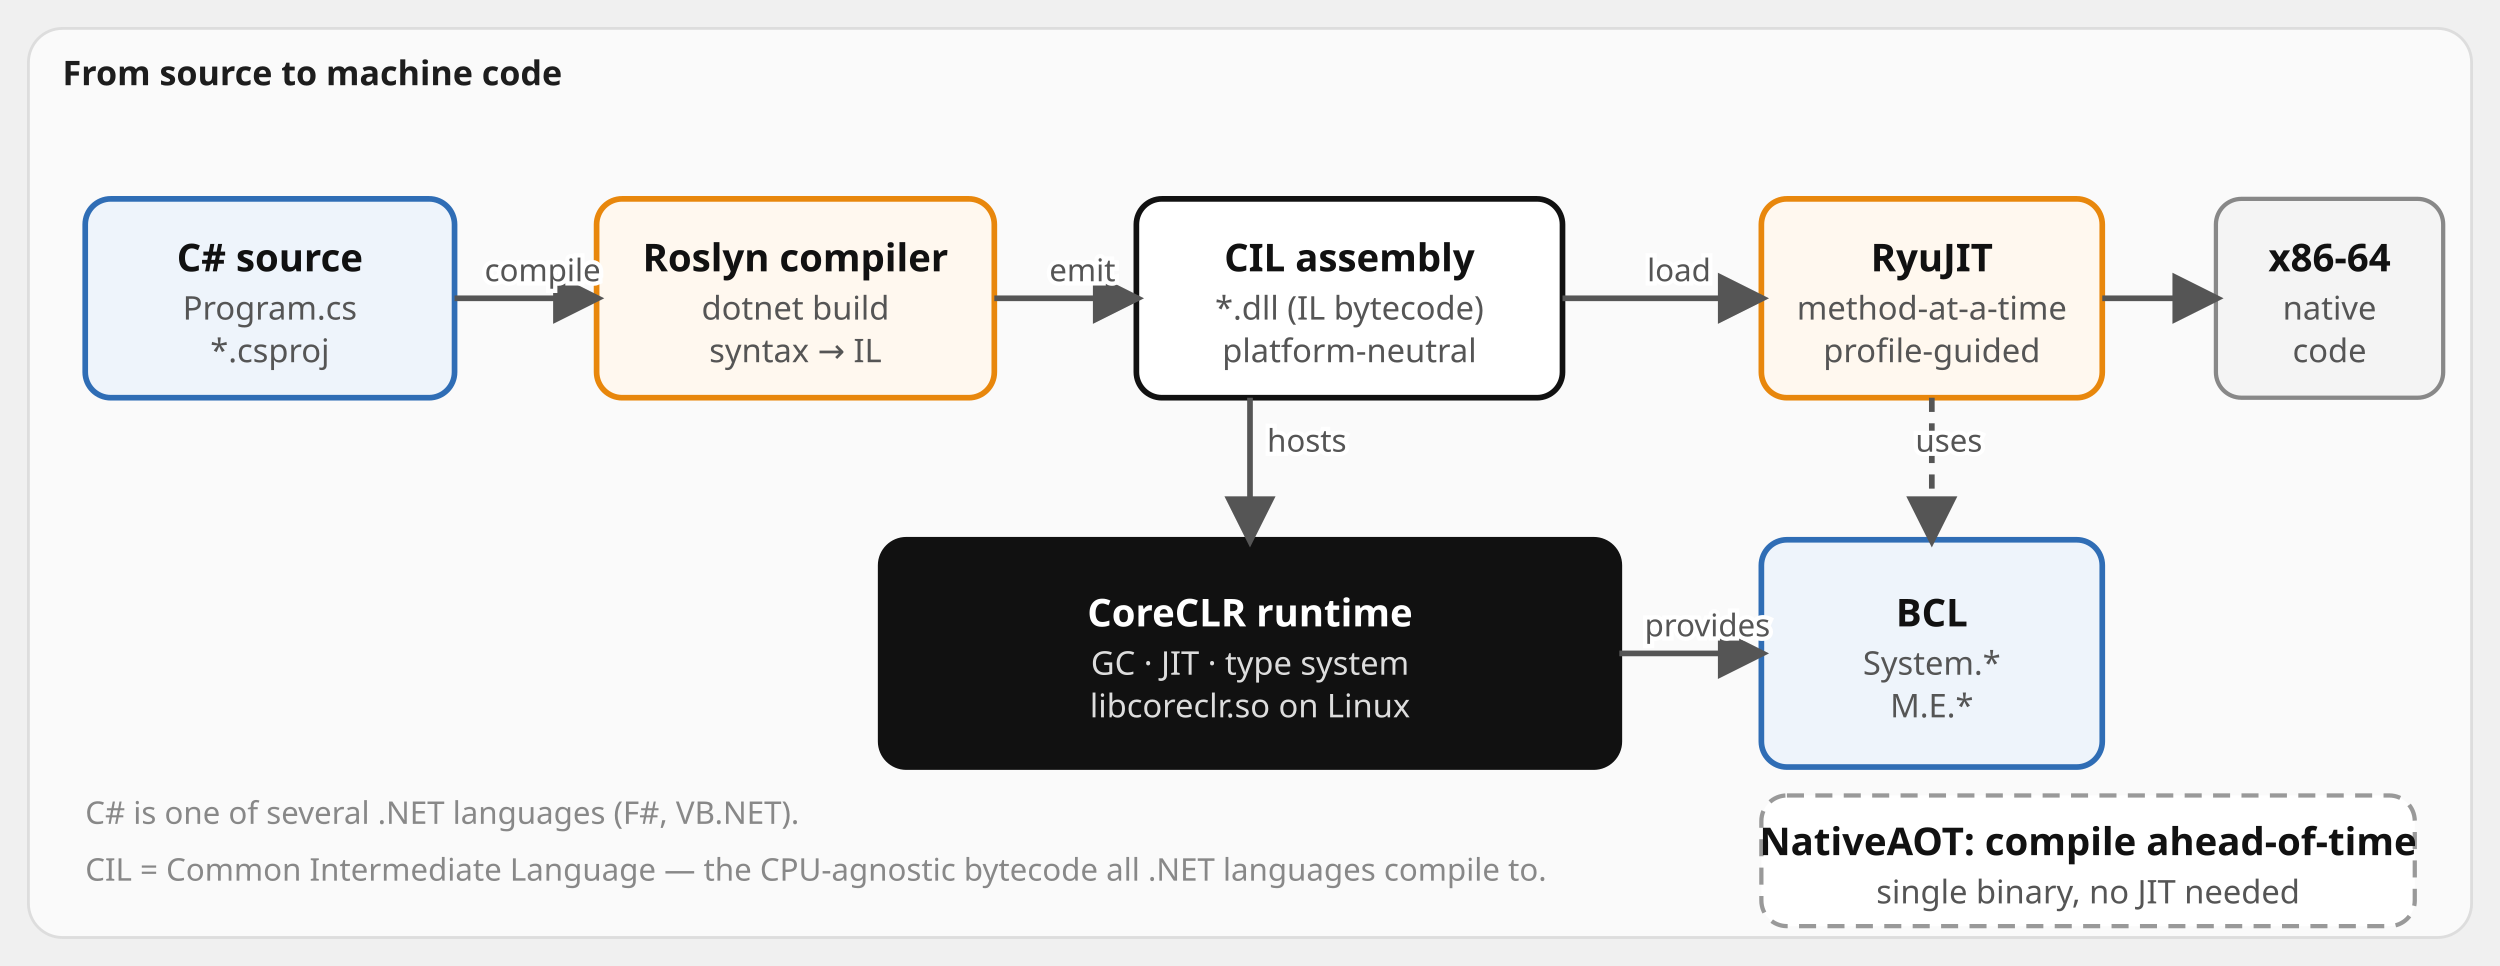
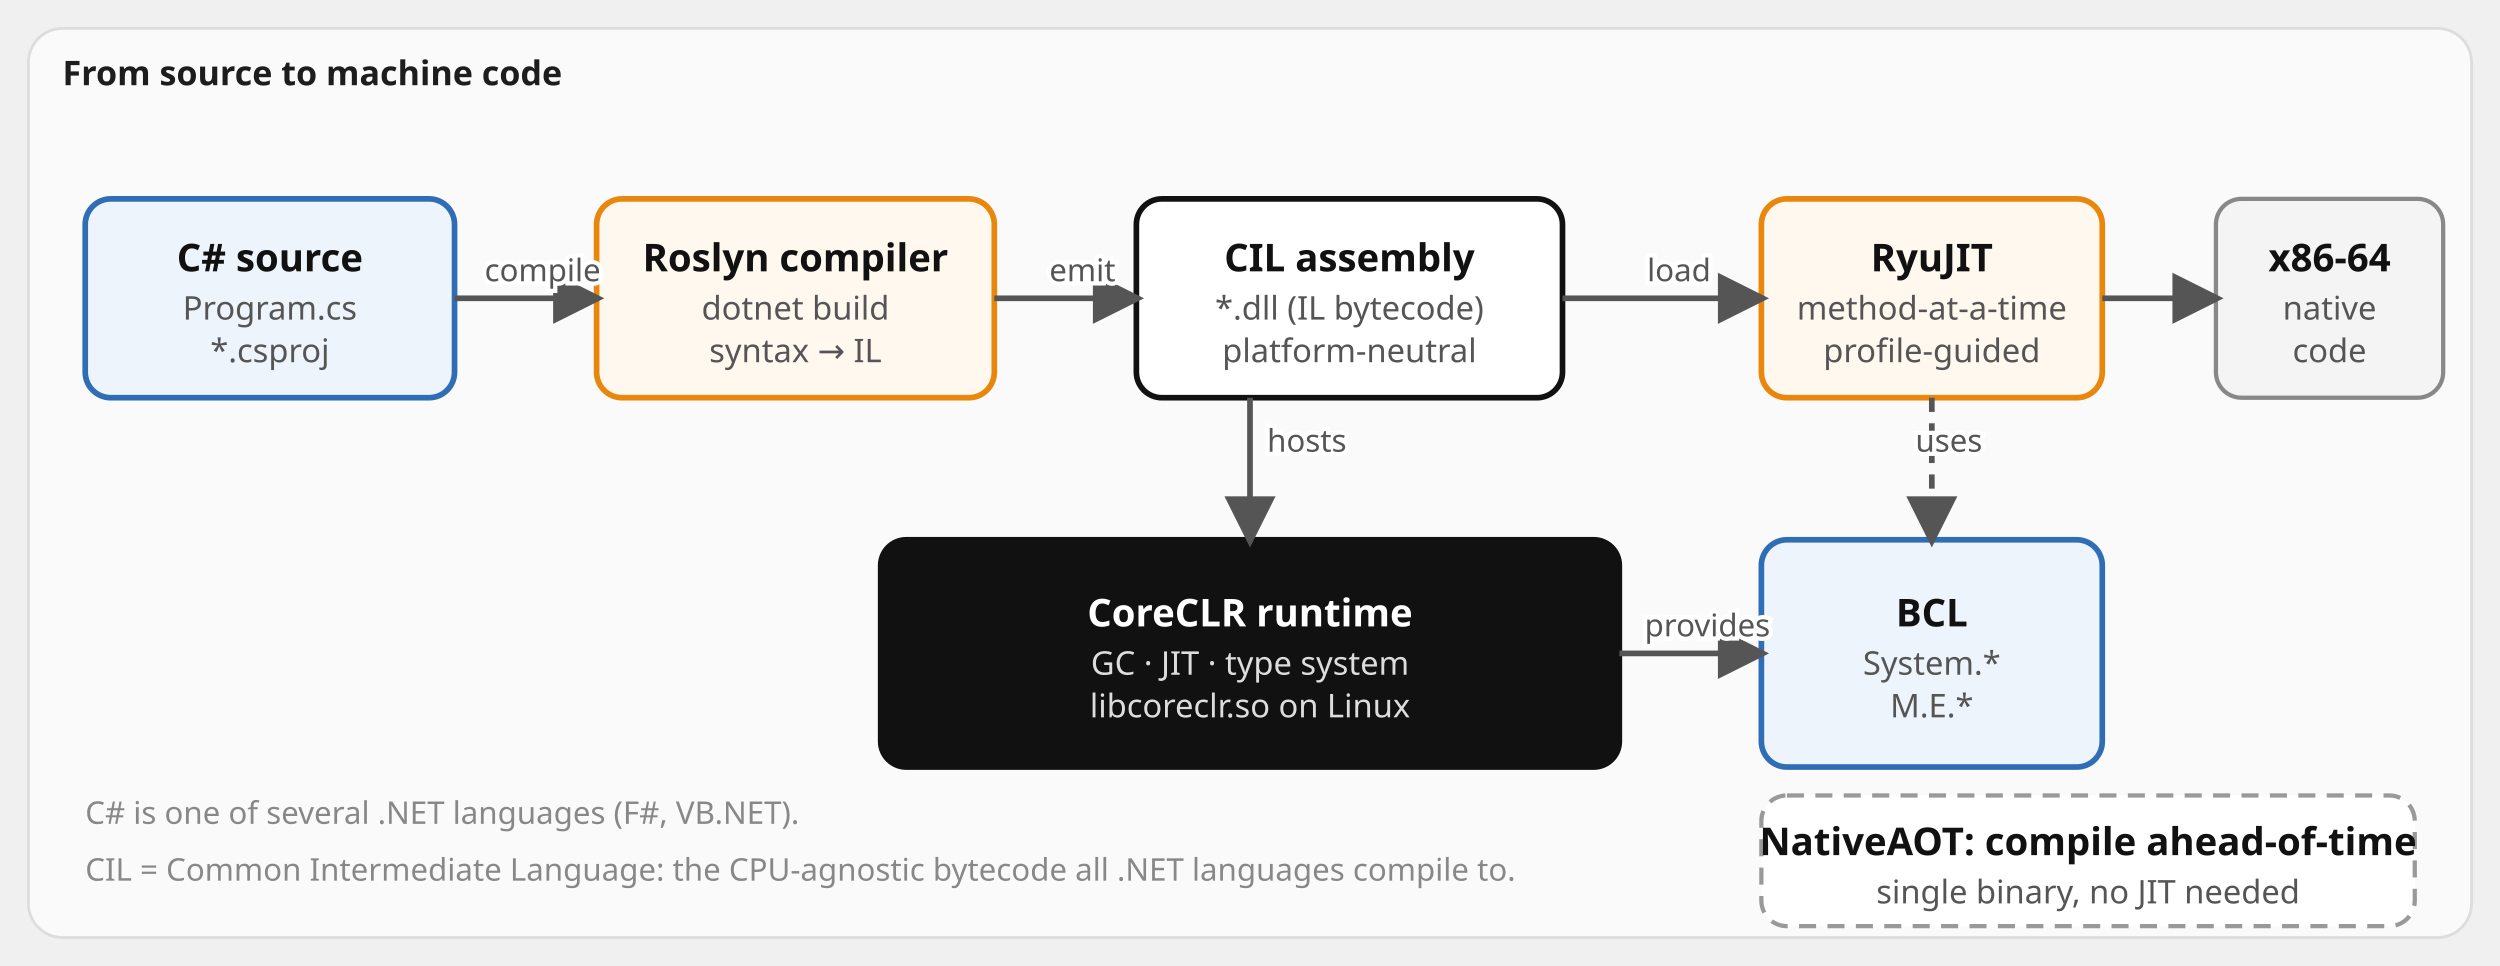
<svg xmlns="http://www.w3.org/2000/svg" viewBox="0 0 880 340" font-family="'Red Hat Text', system-ui, sans-serif" role="img">
  <defs>
    <marker id="a" viewBox="0 0 10 10" refX="8.5" refY="5" markerWidth="9" markerHeight="9" orient="auto-start-reverse">
      <path d="M0,0 L10,5 L0,10 z" fill="#555" />
    </marker>
    <marker id="am" viewBox="0 0 10 10" refX="8.5" refY="5" markerWidth="9" markerHeight="9" orient="auto-start-reverse">
      <path d="M0,0 L10,5 L0,10 z" fill="#b8650a" />
    </marker>
  </defs>
  <rect x="10" y="10" width="860" height="320" rx="12" fill="#fafafa" stroke="#ddd" />
  <text x="22" y="30" font-size="12" font-weight="700" fill="#1d1d1d">From source to machine code</text>
  <rect x="30" y="70" width="130" height="70" rx="9" fill="#eef4fb" stroke="#2f6db5" stroke-width="2" />
  <text x="95.0" y="95.5" font-size="13.5" font-weight="700" fill="#111111" text-anchor="middle">C# source</text>
  <text x="95.0" y="112.5" font-size="11.5" fill="#555555" text-anchor="middle">Program.cs</text>
  <text x="95.0" y="127.5" font-size="11.5" fill="#555555" text-anchor="middle">*.csproj</text>
  <rect x="210" y="70" width="140" height="70" rx="9" fill="#fff8ef" stroke="#e8870c" stroke-width="2" />
  <text x="280.0" y="95.5" font-size="13.5" font-weight="700" fill="#111111" text-anchor="middle">Roslyn compiler</text>
  <text x="280.0" y="112.5" font-size="11.5" fill="#555555" text-anchor="middle">dotnet build</text>
  <text x="280.0" y="127.5" font-size="11.5" fill="#555555" text-anchor="middle">syntax → IL</text>
  <rect x="400" y="70" width="150" height="70" rx="9" fill="#ffffff" stroke="#111111" stroke-width="2" />
  <text x="475.0" y="95.5" font-size="13.5" font-weight="700" fill="#111111" text-anchor="middle">CIL assembly</text>
  <text x="475.0" y="112.5" font-size="11.5" fill="#555555" text-anchor="middle">*.dll (IL bytecode)</text>
  <text x="475.0" y="127.5" font-size="11.5" fill="#555555" text-anchor="middle">platform-neutral</text>
  <rect x="310" y="190" width="260" height="80" rx="9" fill="#111111" stroke="#111111" stroke-width="2" />
  <text x="440.0" y="220.5" font-size="13.5" font-weight="700" fill="#ffffff" text-anchor="middle">CoreCLR runtime</text>
  <text x="440.0" y="237.5" font-size="11.5" fill="#dddddd" text-anchor="middle">GC · JIT · type system</text>
  <text x="440.0" y="252.5" font-size="11.5" fill="#dddddd" text-anchor="middle">libcoreclr.so on Linux</text>
  <rect x="620" y="70" width="120" height="70" rx="9" fill="#fff8ef" stroke="#e8870c" stroke-width="2" />
  <text x="680.0" y="95.5" font-size="13.5" font-weight="700" fill="#111111" text-anchor="middle">RyuJIT</text>
  <text x="680.0" y="112.5" font-size="11.5" fill="#555555" text-anchor="middle">method-at-a-time</text>
  <text x="680.0" y="127.5" font-size="11.5" fill="#555555" text-anchor="middle">profile-guided</text>
  <rect x="780" y="70" width="80" height="70" rx="9" fill="#f4f4f4" stroke="#888888" stroke-width="1.5" />
  <text x="820.0" y="95.5" font-size="13.5" font-weight="700" fill="#111111" text-anchor="middle">x86-64</text>
  <text x="820.0" y="112.5" font-size="11.5" fill="#555555" text-anchor="middle">native</text>
  <text x="820.0" y="127.5" font-size="11.5" fill="#555555" text-anchor="middle">code</text>
  <rect x="620" y="190" width="120" height="80" rx="9" fill="#eef4fb" stroke="#2f6db5" stroke-width="2" />
  <text x="680.0" y="220.5" font-size="13.5" font-weight="700" fill="#111111" text-anchor="middle">BCL</text>
  <text x="680.0" y="237.5" font-size="11.5" fill="#555555" text-anchor="middle">System.*</text>
  <text x="680.0" y="252.5" font-size="11.5" fill="#555555" text-anchor="middle">M.E.*</text>
  <rect x="620" y="280" width="230" height="46" rx="9" fill="#ffffff" stroke="#999999" stroke-width="1.5" stroke-dasharray="6 4" />
  <text x="735.0" y="301.0" font-size="13.5" font-weight="700" fill="#111111" text-anchor="middle">NativeAOT: compile ahead-of-time</text>
  <text x="735.0" y="318.0" font-size="11.5" fill="#555555" text-anchor="middle">single binary, no JIT needed</text>
  <path d="M160,105 L210,105" fill="none" stroke="#555" stroke-width="2" marker-end="url(#a)" />
  <text x="191.0" y="99.0" font-size="11" fill="#ffffff" stroke="#ffffff" stroke-width="3" paint-order="stroke" text-anchor="middle">compile</text>
  <text x="191.0" y="99.0" font-size="11" fill="#555" text-anchor="middle">compile</text>
  <path d="M350,105 L400,105" fill="none" stroke="#555" stroke-width="2" marker-end="url(#a)" />
  <text x="381.0" y="99.0" font-size="11" fill="#ffffff" stroke="#ffffff" stroke-width="3" paint-order="stroke" text-anchor="middle">emit</text>
  <text x="381.0" y="99.0" font-size="11" fill="#555" text-anchor="middle">emit</text>
  <path d="M550,105 L620,105" fill="none" stroke="#555" stroke-width="2" marker-end="url(#a)" />
  <text x="591.0" y="99.0" font-size="11" fill="#ffffff" stroke="#ffffff" stroke-width="3" paint-order="stroke" text-anchor="middle">load</text>
  <text x="591.0" y="99.0" font-size="11" fill="#555" text-anchor="middle">load</text>
  <path d="M740,105 L780,105" fill="none" stroke="#555" stroke-width="2" marker-end="url(#a)" />
  <path d="M440,140 L440,190" fill="none" stroke="#555" stroke-width="2" marker-end="url(#a)" />
  <text x="460.0" y="159.0" font-size="11" fill="#ffffff" stroke="#ffffff" stroke-width="3" paint-order="stroke" text-anchor="middle">hosts</text>
  <text x="460.0" y="159.0" font-size="11" fill="#555" text-anchor="middle">hosts</text>
  <path d="M570,230 L620,230" fill="none" stroke="#555" stroke-width="2" marker-end="url(#a)" />
  <text x="601.0" y="224.0" font-size="11" fill="#ffffff" stroke="#ffffff" stroke-width="3" paint-order="stroke" text-anchor="middle">provides</text>
  <text x="601.0" y="224.0" font-size="11" fill="#555" text-anchor="middle">provides</text>
  <path d="M680,140 L680,190" fill="none" stroke="#555" stroke-width="2" stroke-dasharray="5 4" marker-end="url(#a)" />
  <text x="686.0" y="159.0" font-size="11" fill="#ffffff" stroke="#ffffff" stroke-width="3" paint-order="stroke" text-anchor="middle">uses</text>
  <text x="686.0" y="159.0" font-size="11" fill="#555" text-anchor="middle">uses</text>
  <text x="30" y="290" font-size="11" fill="#888888" text-anchor="start">C# is one of several .NET languages (F#, VB.NET).</text>
-   <text x="30" y="310" font-size="11" fill="#888888" text-anchor="start">CIL = Common Intermediate Language — the CPU-agnostic bytecode all .NET languages compile to.</text>
+   <text x="30" y="310" font-size="11" fill="#888888" text-anchor="start">CIL = Common Intermediate Language: the CPU-agnostic bytecode all .NET languages compile to.</text>
</svg>
